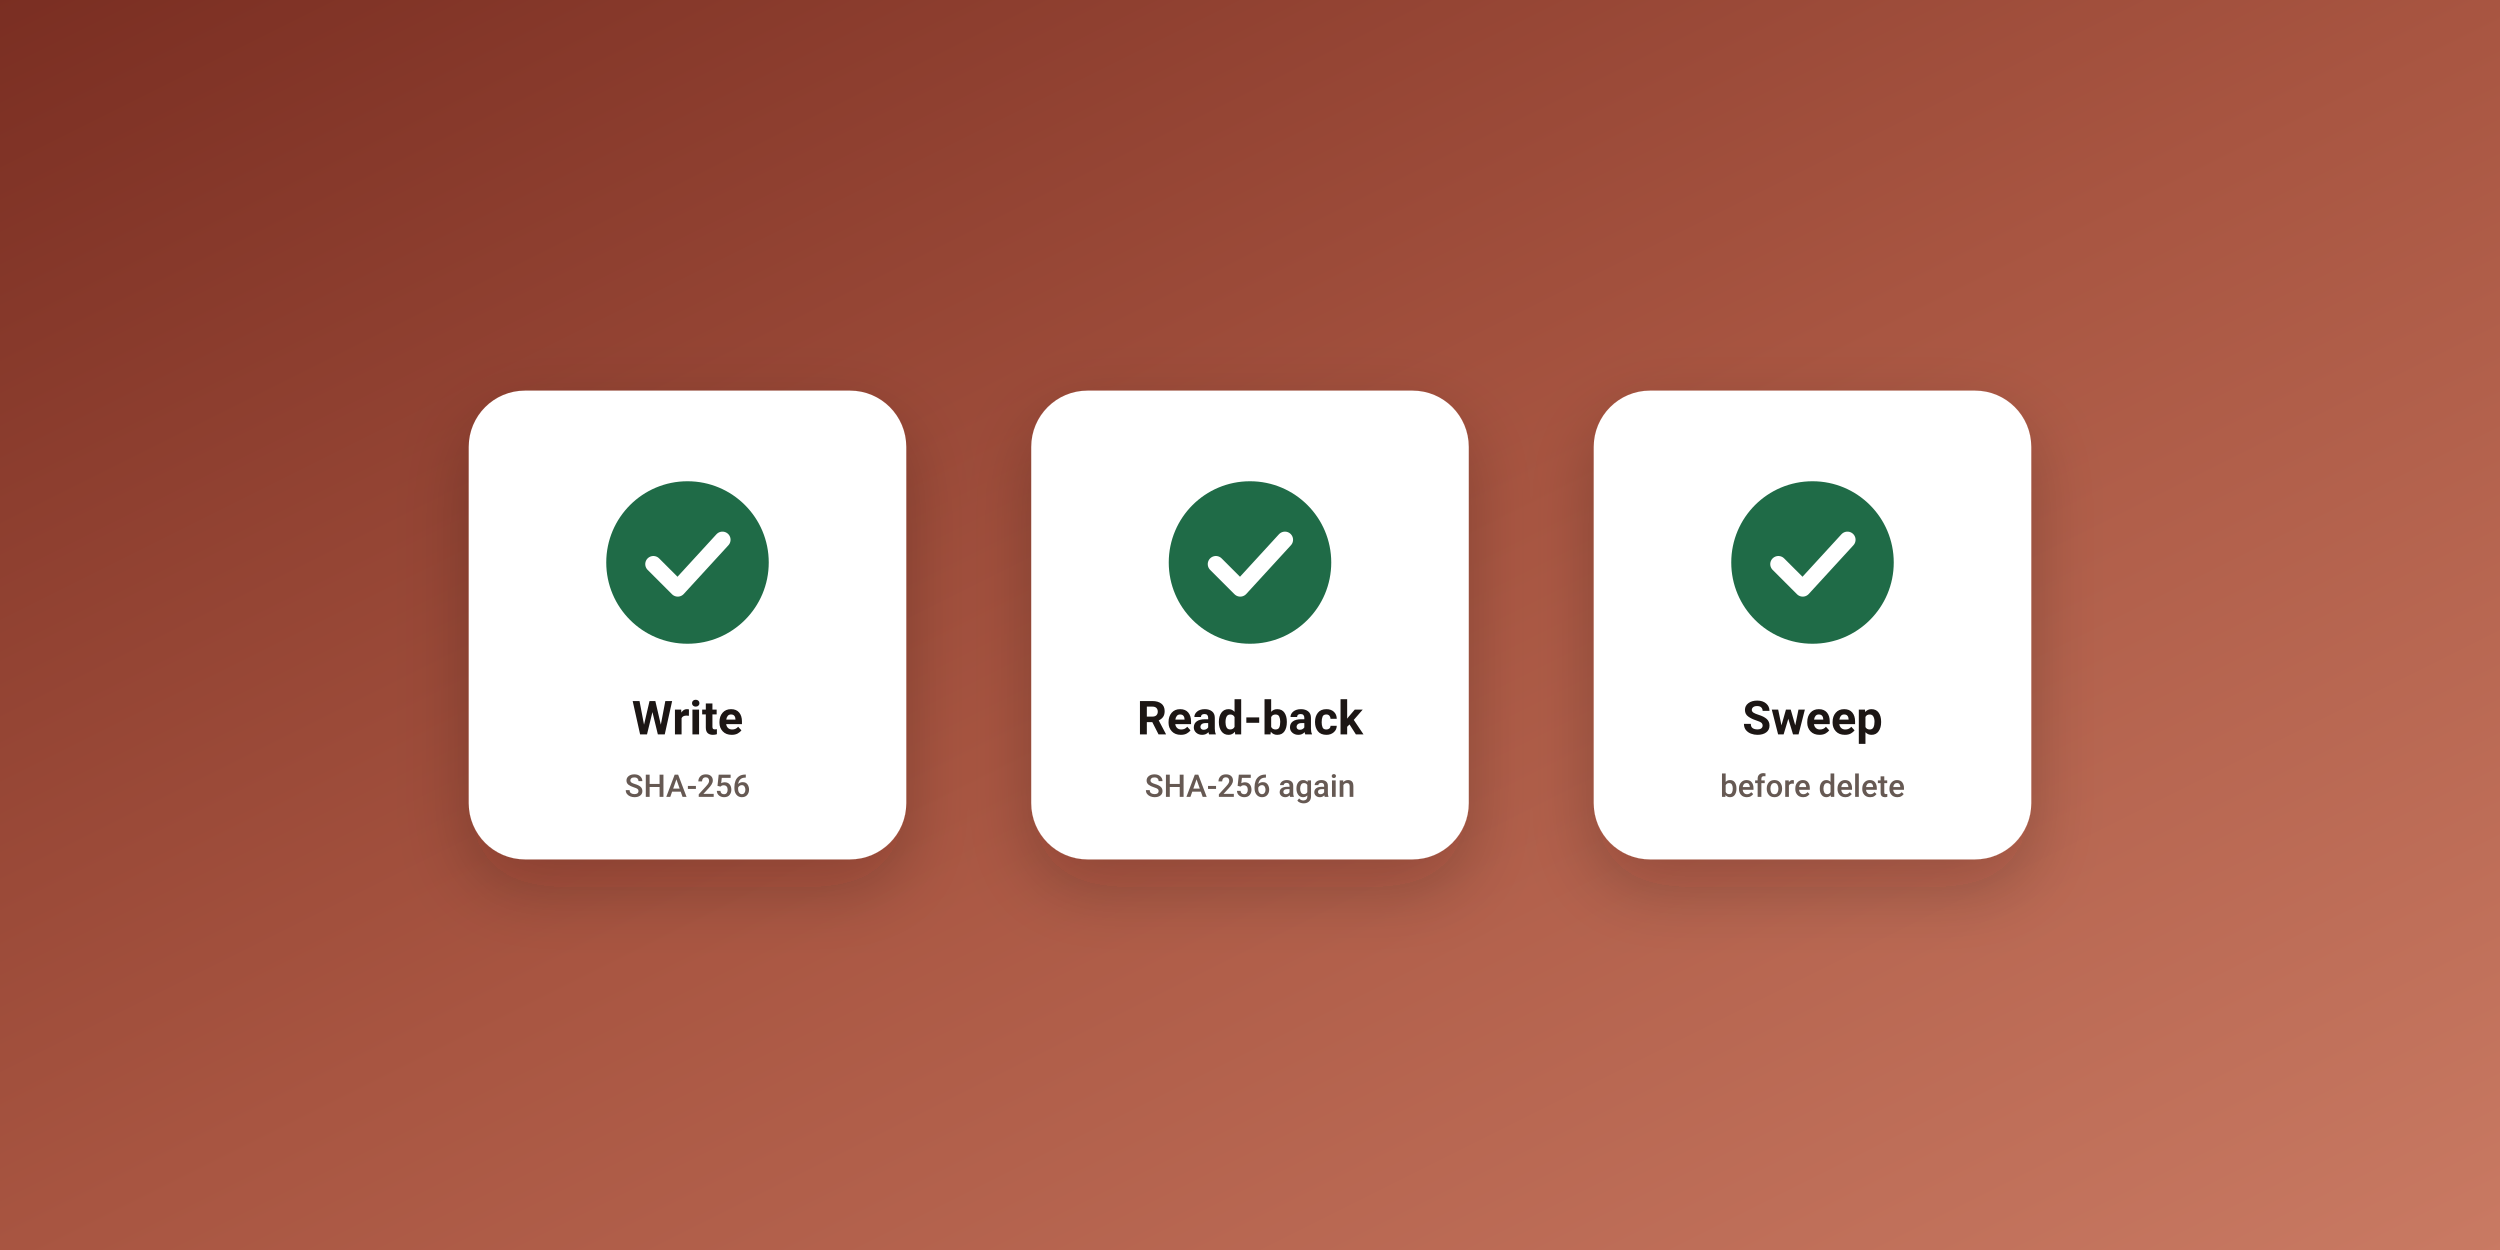
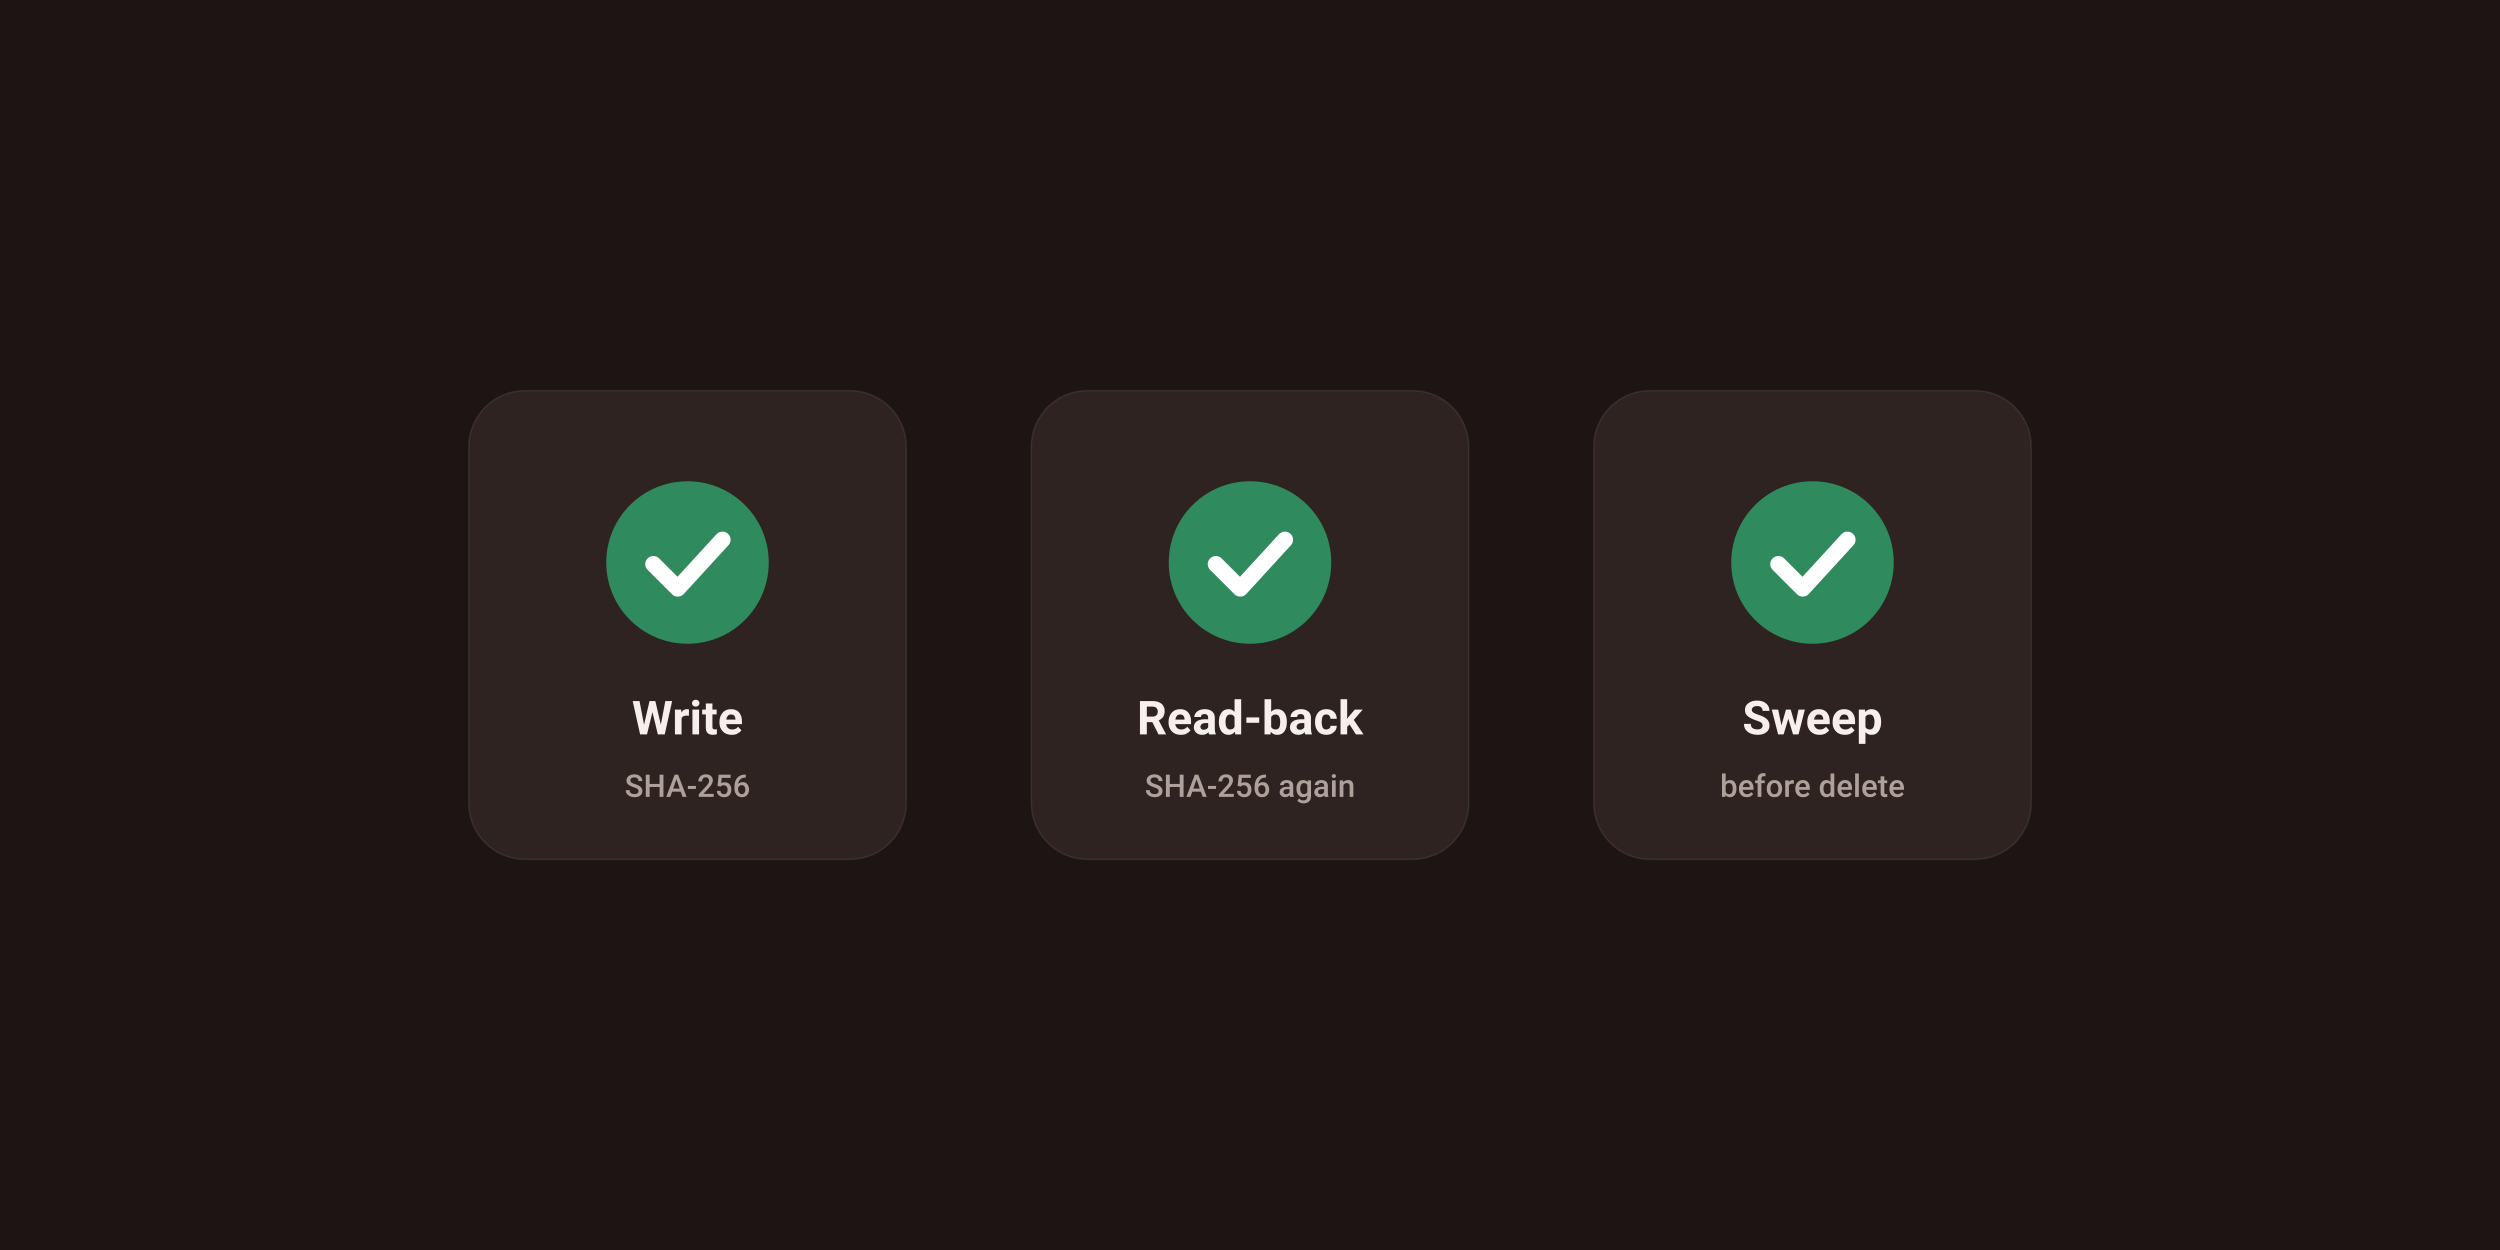
<svg xmlns="http://www.w3.org/2000/svg" viewBox="0 0 1600 800" font-family="-apple-system, BlinkMacSystemFont, Segoe UI, Roboto, Helvetica, Arial, sans-serif">
  <defs>
    <linearGradient id="brand" x1="0" y1="0" x2="1" y2="1">
-       <stop offset="0" stop-color="#7a2e22" />
-       <stop offset=".5" stop-color="#a85541" />
-       <stop offset="1" stop-color="#c97a63" />
+       <stop offset="0" stop-color="#a85541" />
+       <stop offset=".5" stop-color="#c97a63" />
+       <stop offset="1" stop-color="#d9917b" />
    </linearGradient>
    <linearGradient id="wave" x1="0" y1="0" x2="1" y2="0">
      <stop offset="0" stop-color="#a85541" />
      <stop offset="1" stop-color="#e2a48f" />
    </linearGradient>
    <linearGradient id="sand" x1="0" y1="0" x2="0" y2="1">
      <stop offset="0" stop-color="#f8f4f2" />
-       <stop offset="1" stop-color="#f4f0ee" />
+       <stop offset="1" stop-color="#17110f" />
    </linearGradient>
    <radialGradient id="glow">
      <stop offset="0" stop-color="#c97a63" stop-opacity=".28" />
      <stop offset="1" stop-color="#c97a63" stop-opacity="0" />
    </radialGradient>
    <filter id="shadow" x="-20%" y="-20%" width="140%" height="140%">
      <feDropShadow dx="0" dy="18" stdDeviation="22" flood-color="#1c1614" flood-opacity=".22" />
    </filter>
    <filter id="soft" x="-20%" y="-20%" width="140%" height="140%">
      <feDropShadow dx="0" dy="6" stdDeviation="10" flood-color="#1c1614" flood-opacity=".14" />
    </filter>
    <linearGradient id="p-sunset" x1="0" y1="0" x2="0" y2="1">
      <stop offset="0" stop-color="#f2a65a" />
      <stop offset=".6" stop-color="#c4553a" />
      <stop offset="1" stop-color="#5b2a3a" />
    </linearGradient>
    <linearGradient id="p-sea" x1="0" y1="0" x2="0" y2="1">
      <stop offset="0" stop-color="#9fd3e0" />
      <stop offset=".6" stop-color="#3f8fb0" />
      <stop offset="1" stop-color="#1f4e6b" />
    </linearGradient>
    <linearGradient id="p-forest" x1="0" y1="0" x2="0" y2="1">
      <stop offset="0" stop-color="#c9dcae" />
      <stop offset=".6" stop-color="#6f9a5b" />
      <stop offset="1" stop-color="#2f5238" />
    </linearGradient>
    <linearGradient id="p-dusk" x1="0" y1="0" x2="0" y2="1">
      <stop offset="0" stop-color="#e7b7c8" />
      <stop offset=".6" stop-color="#9a6fa8" />
      <stop offset="1" stop-color="#3e3466" />
    </linearGradient>
    <linearGradient id="p-dune" x1="0" y1="0" x2="0" y2="1">
      <stop offset="0" stop-color="#f3dcb5" />
      <stop offset=".6" stop-color="#d9a066" />
      <stop offset="1" stop-color="#8a5a34" />
    </linearGradient>
    <linearGradient id="p-snow" x1="0" y1="0" x2="0" y2="1">
      <stop offset="0" stop-color="#eef3f7" />
      <stop offset=".6" stop-color="#b9c9d6" />
      <stop offset="1" stop-color="#6c7f93" />
    </linearGradient>
  </defs>
-   <rect width="1600" height="800" fill="url(#brand)" />
-   <g filter="url(#shadow)">
-     <rect x="300" y="250" width="280" height="300" rx="36" fill="#fff" />
-   </g>
-   <circle cx="440" cy="360" r="52" fill="#1f6b47" />
+   <rect width="1600" height="800" fill="#1c1513" />
+   <rect x="300" y="250" width="280" height="300" rx="36" fill="#2e2320" stroke="rgba(255,255,255,0.08)" />
+   <circle cx="440" cy="360" r="52" fill="#2f8a5e" />
  <path d="M418.16 361.04 l15.6 15.6 l28.6 -31.2" fill="none" stroke="#fff" stroke-width="10.4" stroke-linecap="round" stroke-linejoin="round" />
-   <text x="440" y="470" font-size="30" font-weight="700" fill="#1c1614" text-anchor="middle">Write</text>
-   <text x="440" y="510" font-size="20" font-weight="500" fill="#665953" text-anchor="middle">SHA-256</text>
-   <g filter="url(#shadow)">
-     <rect x="660" y="250" width="280" height="300" rx="36" fill="#fff" />
-   </g>
-   <circle cx="800" cy="360" r="52" fill="#1f6b47" />
+   <text x="440" y="470" font-size="30" font-weight="700" fill="#f6efec" text-anchor="middle">Write</text>
+   <text x="440" y="510" font-size="20" font-weight="500" fill="#b0a09a" text-anchor="middle">SHA-256</text>
+   <rect x="660" y="250" width="280" height="300" rx="36" fill="#2e2320" stroke="rgba(255,255,255,0.08)" />
+   <circle cx="800" cy="360" r="52" fill="#2f8a5e" />
  <path d="M778.16 361.04 l15.6 15.6 l28.6 -31.2" fill="none" stroke="#fff" stroke-width="10.4" stroke-linecap="round" stroke-linejoin="round" />
-   <text x="800" y="470" font-size="30" font-weight="700" fill="#1c1614" text-anchor="middle">Read-back</text>
-   <text x="800" y="510" font-size="20" font-weight="500" fill="#665953" text-anchor="middle">SHA-256 again</text>
-   <g filter="url(#shadow)">
-     <rect x="1020" y="250" width="280" height="300" rx="36" fill="#fff" />
-   </g>
-   <circle cx="1160" cy="360" r="52" fill="#1f6b47" />
+   <text x="800" y="470" font-size="30" font-weight="700" fill="#f6efec" text-anchor="middle">Read-back</text>
+   <text x="800" y="510" font-size="20" font-weight="500" fill="#b0a09a" text-anchor="middle">SHA-256 again</text>
+   <rect x="1020" y="250" width="280" height="300" rx="36" fill="#2e2320" stroke="rgba(255,255,255,0.08)" />
+   <circle cx="1160" cy="360" r="52" fill="#2f8a5e" />
  <path d="M1138.16 361.04 l15.6 15.6 l28.6 -31.2" fill="none" stroke="#fff" stroke-width="10.4" stroke-linecap="round" stroke-linejoin="round" />
-   <text x="1160" y="470" font-size="30" font-weight="700" fill="#1c1614" text-anchor="middle">Sweep</text>
-   <text x="1160" y="510" font-size="20" font-weight="500" fill="#665953" text-anchor="middle">before delete</text>
+   <text x="1160" y="470" font-size="30" font-weight="700" fill="#f6efec" text-anchor="middle">Sweep</text>
+   <text x="1160" y="510" font-size="20" font-weight="500" fill="#b0a09a" text-anchor="middle">before delete</text>
</svg>
